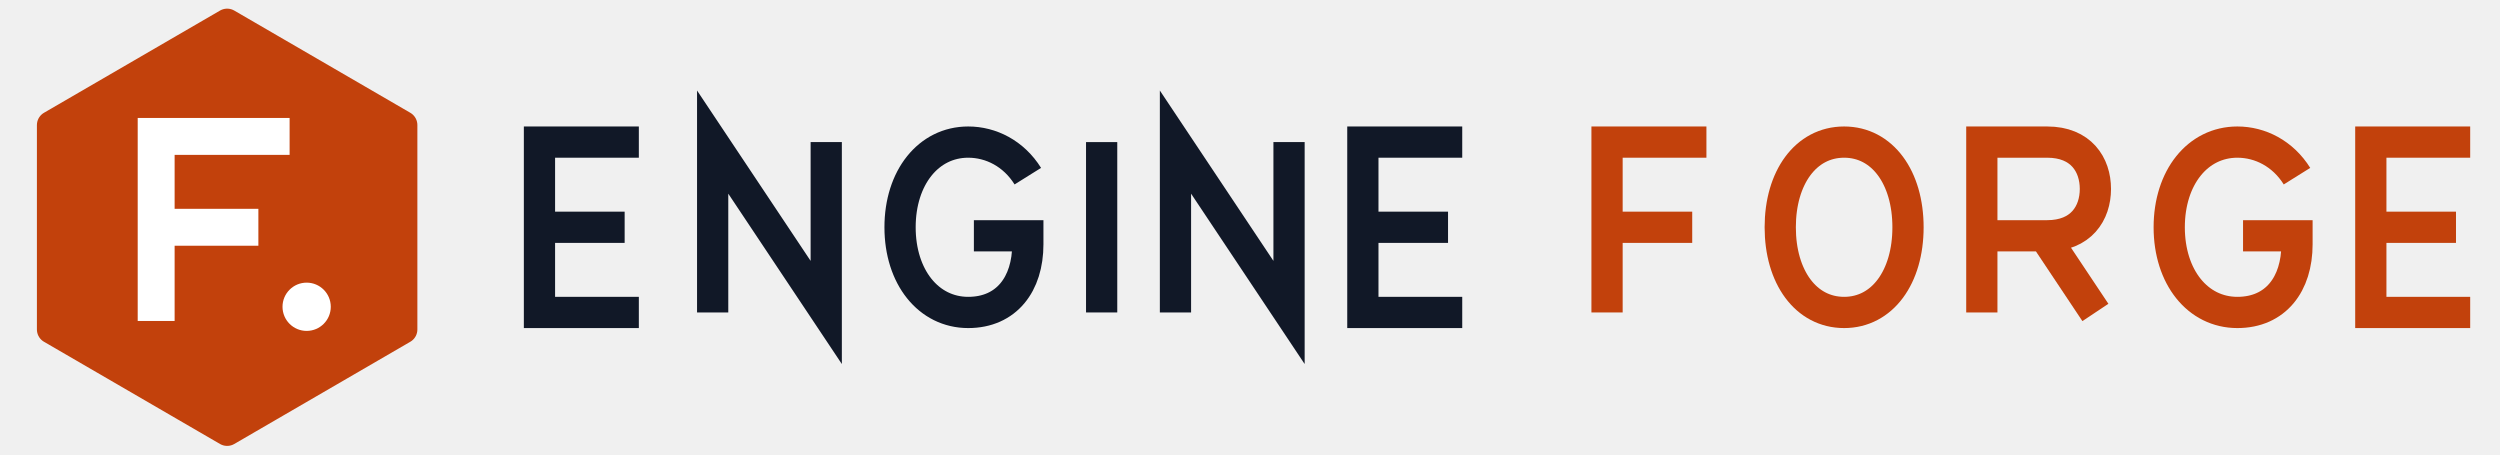
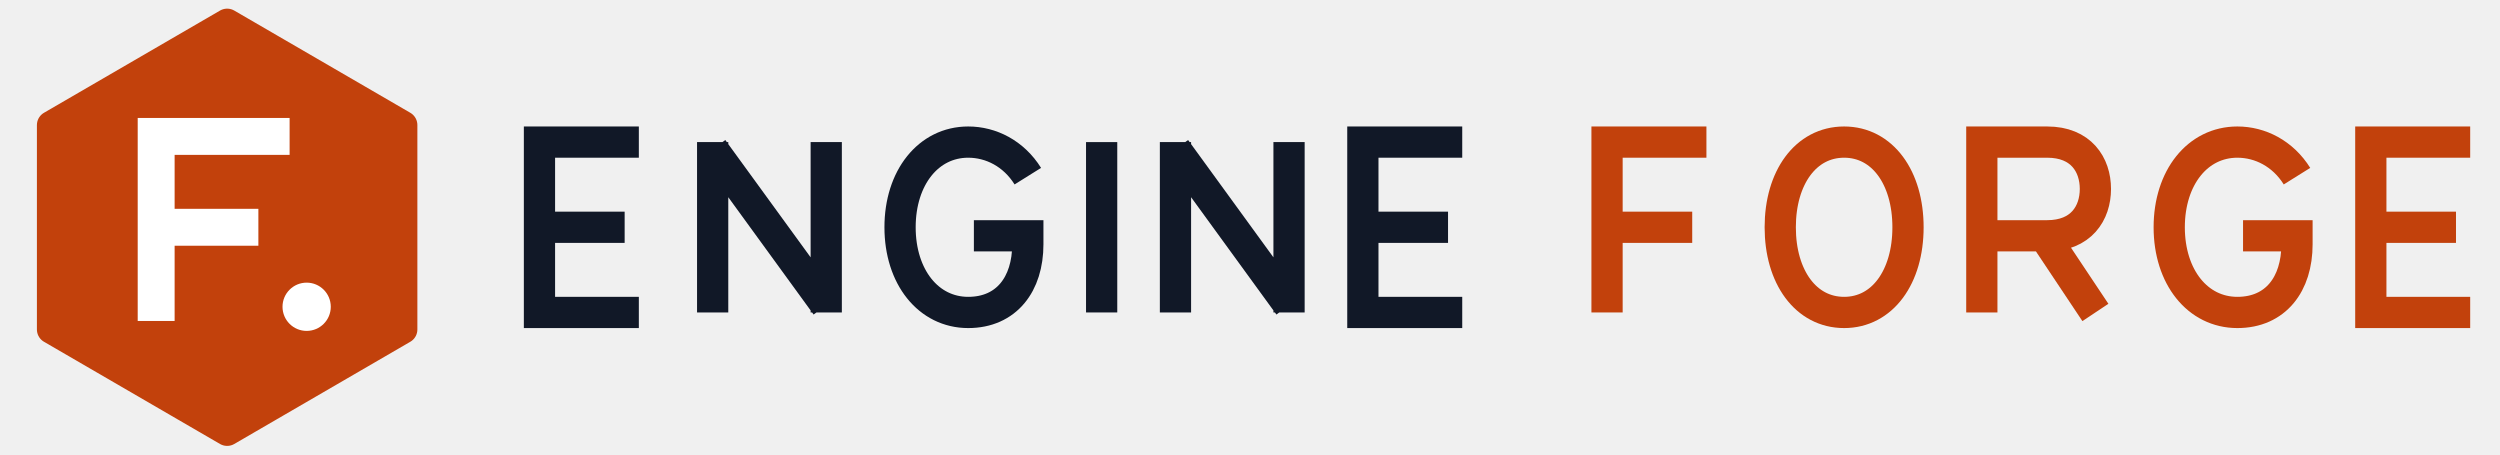
<svg xmlns="http://www.w3.org/2000/svg" width="176" height="32" viewBox="0 0 176.1 32" fill="none" role="img" aria-label="Engine Forge">
  <path d="M16 1.6 28.4 8.8v14.4L16 30.4 3.6 23.2V8.8z" fill="#c2410c" stroke="#c2410c" stroke-width="2" stroke-linejoin="round" />
  <path d="M11 22.6V9.6h9.4M11 16h7.2" stroke="#fff" stroke-width="2.6" stroke-linejoin="miter" />
  <circle cx="21.6" cy="21.6" r="1.7" fill="#fff" />
  <g stroke="#111827" stroke-width="2.2" stroke-linejoin="miter" stroke-linecap="butt">
    <path transform="translate(38.0 0)" d="M7 10H0V22H7M0 16H6" />
-     <path transform="translate(50.2 0)" d="M0 22V10L8 22V10" />
+     <path transform="translate(50.2 0)" d="M0 22V10M8 22V10M0 10.5L8 21.5" />
    <path transform="translate(63.4 0)" d="M9 12.4C8 10.8 6.4 10 4.8 10C2 10 0 12.5 0 16C0 19.5 2 22 4.8 22C7.5 22 9 20 9 17.2V16.6H5.2" />
    <path transform="translate(77.6 0)" d="M0 10V22" />
-     <path transform="translate(82.8 0)" d="M0 22V10L8 22V10" />
+     <path transform="translate(82.8 0)" d="M0 22V10M8 22V10M0 10.5L8 21.5" />
    <path transform="translate(96.0 0)" d="M7 10H0V22H7M0 16H6" />
  </g>
  <g stroke="#c2410c" stroke-width="2.2" stroke-linejoin="miter" stroke-linecap="butt">
    <path transform="translate(113.2 0)" d="M0 22V10H7M0 16H6" />
    <path transform="translate(125.4 0)" d="M4.5 10C1.8 10 0 12.5 0 16C0 19.5 1.8 22 4.5 22C7.2 22 9 19.5 9 16C9 12.5 7.2 10 4.5 10Z" />
    <path transform="translate(139.6 0)" d="M0 22V10H4.6C7 10 8 11.6 8 13.3C8 15 7 16.6 4.6 16.6H0M4.4 16.6L8 22" />
    <path transform="translate(152.8 0)" d="M9 12.4C8 10.8 6.4 10 4.8 10C2 10 0 12.5 0 16C0 19.5 2 22 4.8 22C7.5 22 9 20 9 17.2V16.6H5.2" />
    <path transform="translate(167.0 0)" d="M7 10H0V22H7M0 16H6" />
  </g>
</svg>
